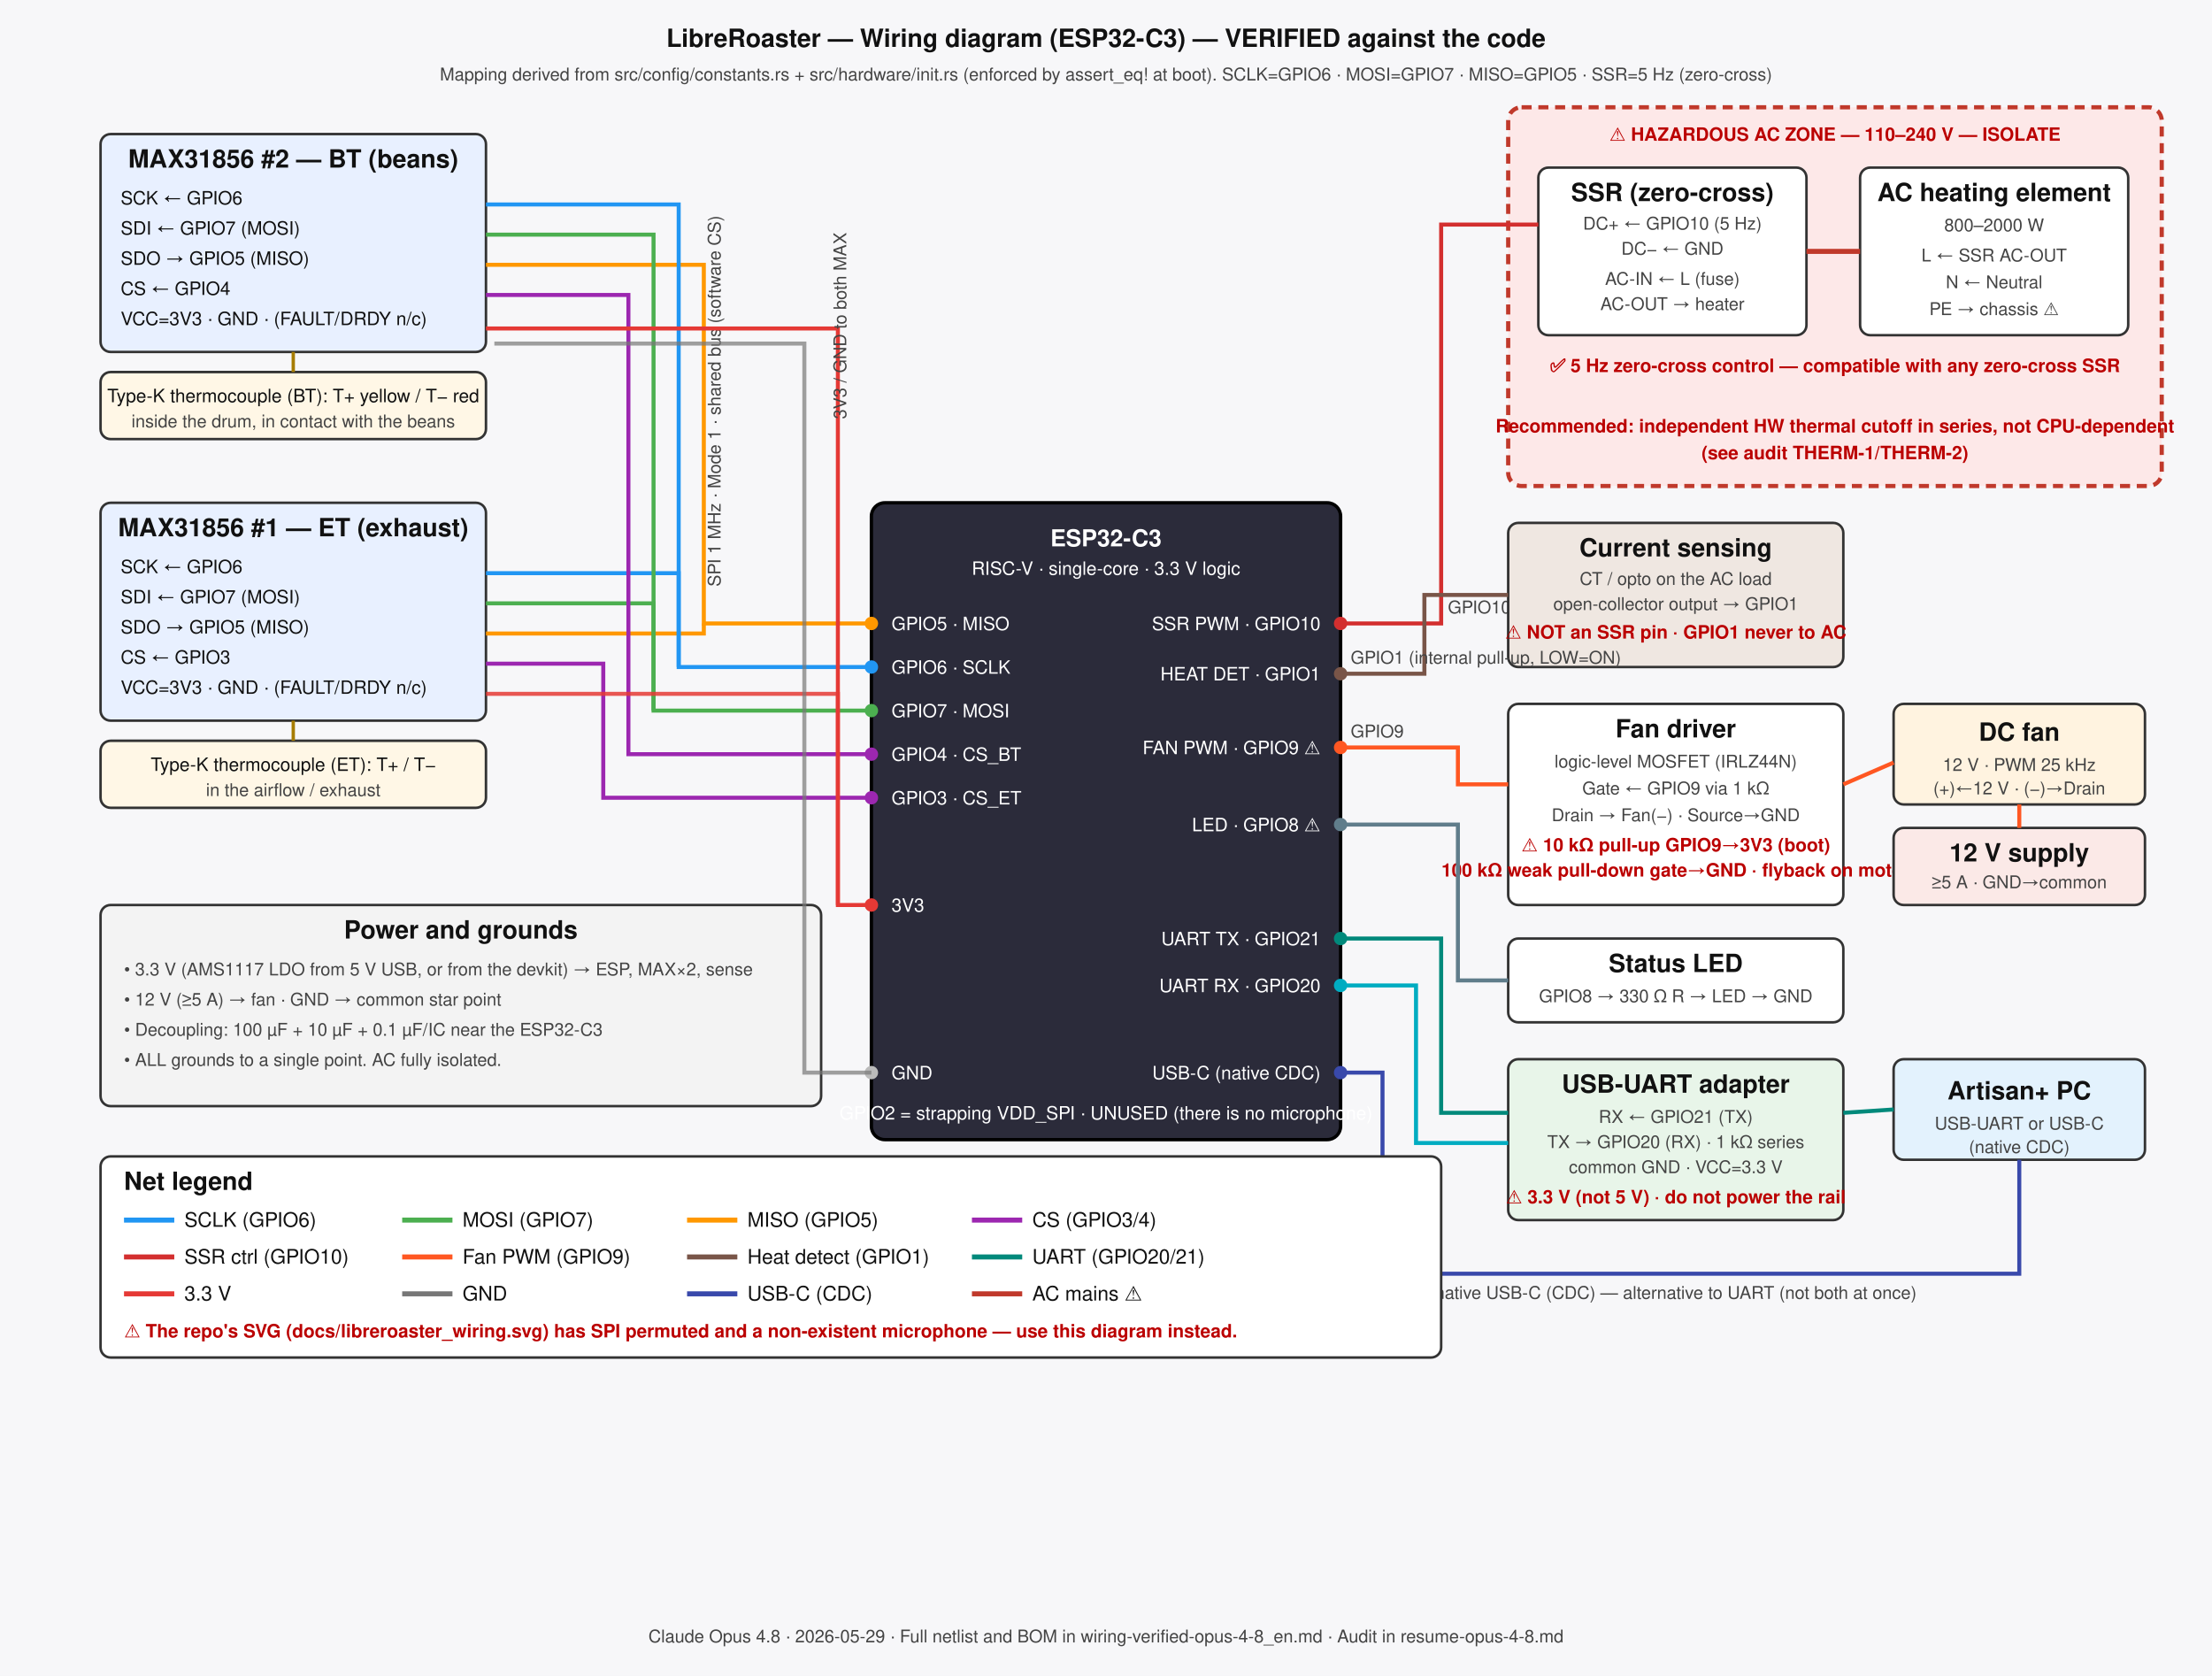
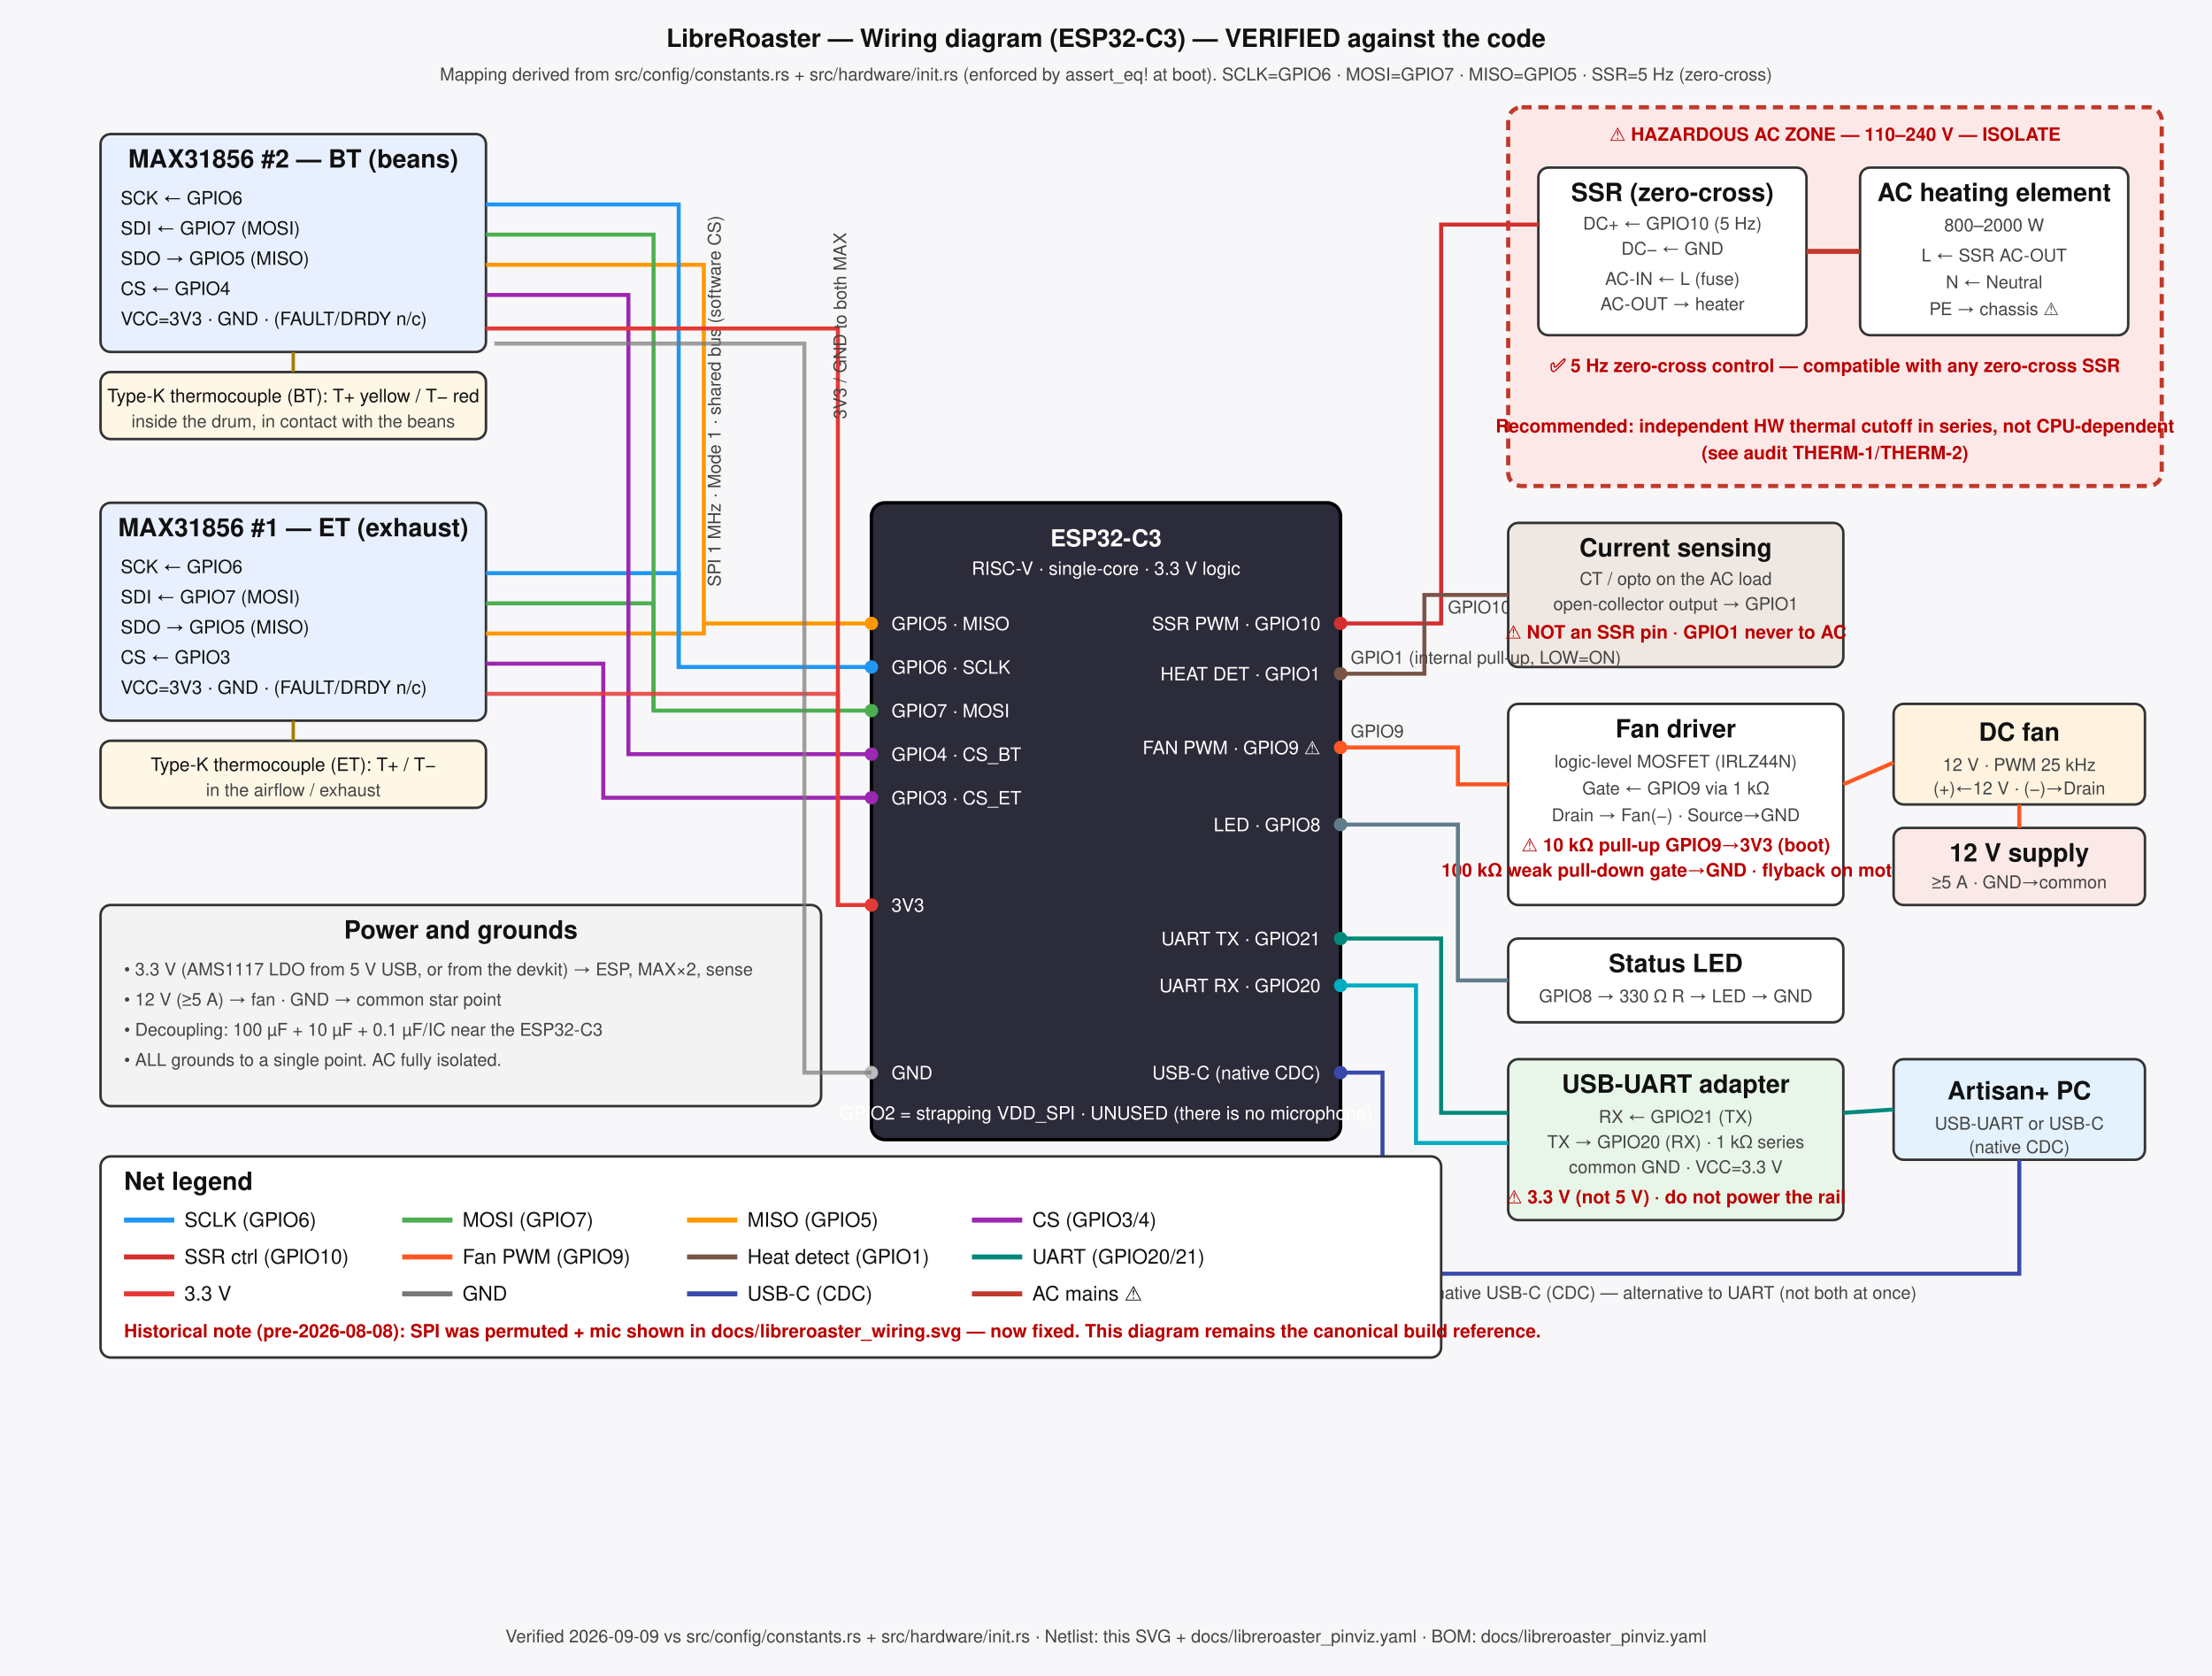
<svg xmlns="http://www.w3.org/2000/svg" width="1320" height="1000" viewBox="0 0 1320 1000" font-family="Helvetica,Arial,sans-serif">
  <defs>
    <marker id="arr" markerWidth="9" markerHeight="9" refX="7" refY="3" orient="auto">
      <path d="M0,0 L7,3 L0,6 Z" fill="#333" />
    </marker>
    <style>
      .box{stroke:#333;stroke-width:1.5;rx:6;}
      .chip{fill:#2b2b3a;stroke:#000;stroke-width:2;}
      .lbl{fill:#111;font-size:12px;}
      .lblw{fill:#fff;font-size:12px;}
      .pin{fill:#111;font-size:11px;}
      .pinw{fill:#fff;font-size:11px;}
      .title{fill:#111;font-size:15px;font-weight:bold;}
      .titlew{fill:#fff;font-size:14px;font-weight:bold;}
      .net{fill:#444;font-size:10.5px;}
      .warn{fill:#b00;font-size:11px;font-weight:bold;}
      .wire{stroke-width:2.4;fill:none;}
      .danger{fill:#fde8e8;stroke:#c0392b;stroke-width:2.5;stroke-dasharray:6 4;}
    </style>
  </defs>
  <rect x="0" y="0" width="1320" height="1000" fill="#f7f7f9" />
  <text x="660" y="28" text-anchor="middle" class="title" font-size="20">LibreRoaster — Wiring diagram (ESP32-C3) — VERIFIED against the code</text>
  <text x="660" y="48" text-anchor="middle" class="net" font-size="12">Mapping derived from src/config/constants.rs + src/hardware/init.rs (enforced by assert_eq! at boot). SCLK=GPIO6 · MOSI=GPIO7 · MISO=GPIO5 · SSR=5 Hz (zero-cross)</text>
  <rect x="520" y="300" width="280" height="380" rx="8" class="chip" />
  <text x="660" y="326" text-anchor="middle" class="titlew">ESP32-C3</text>
  <text x="660" y="343" text-anchor="middle" class="pinw" font-size="10">RISC-V · single-core · 3.3 V logic</text>
  <g>
    <circle cx="520" cy="372" r="4" fill="#FF9800" />
    <text x="532" y="376" class="pinw">GPIO5 · MISO</text>
    <circle cx="520" cy="398" r="4" fill="#2196F3" />
    <text x="532" y="402" class="pinw">GPIO6 · SCLK</text>
    <circle cx="520" cy="424" r="4" fill="#4CAF50" />
    <text x="532" y="428" class="pinw">GPIO7 · MOSI</text>
    <circle cx="520" cy="450" r="4" fill="#9C27B0" />
    <text x="532" y="454" class="pinw">GPIO4 · CS_BT</text>
    <circle cx="520" cy="476" r="4" fill="#9C27B0" />
    <text x="532" y="480" class="pinw">GPIO3 · CS_ET</text>
    <circle cx="520" cy="540" r="4" fill="#E53935" />
    <text x="532" y="544" class="pinw">3V3</text>
    <circle cx="520" cy="640" r="4" fill="#bbb" />
    <text x="532" y="644" class="pinw">GND</text>
  </g>
  <g text-anchor="end">
    <circle cx="800" cy="372" r="4" fill="#D32F2F" />
    <text x="788" y="376" class="pinw">SSR PWM · GPIO10</text>
    <circle cx="800" cy="402" r="4" fill="#795548" />
    <text x="788" y="406" class="pinw">HEAT DET · GPIO1</text>
    <circle cx="800" cy="446" r="4" fill="#FF5722" />
    <text x="788" y="450" class="pinw">FAN PWM · GPIO9 ⚠</text>
    <circle cx="800" cy="492" r="4" fill="#607D8B" />
-     <text x="788" y="496" class="pinw">LED · GPIO8 ⚠</text>
+     <text x="788" y="496" class="pinw">LED · GPIO8</text>
    <circle cx="800" cy="560" r="4" fill="#00897B" />
    <text x="788" y="564" class="pinw">UART TX · GPIO21</text>
    <circle cx="800" cy="588" r="4" fill="#00ACC1" />
    <text x="788" y="592" class="pinw">UART RX · GPIO20</text>
    <circle cx="800" cy="640" r="4" fill="#3949AB" />
    <text x="788" y="644" class="pinw">USB-C (native CDC)</text>
  </g>
  <text x="660" y="668" text-anchor="middle" class="pinw" font-size="9.5">GPIO2 = strapping VDD_SPI · UNUSED (there is no microphone)</text>
  <rect x="60" y="80" width="230" height="130" rx="6" fill="#e8f0ff" class="box" />
  <text x="175" y="100" text-anchor="middle" class="title" font-size="13">MAX31856 #2 — BT (beans)</text>
  <g text-anchor="start">
    <text x="72" y="122" class="pin">SCK ← GPIO6</text>
    <text x="72" y="140" class="pin">SDI ← GPIO7 (MOSI)</text>
    <text x="72" y="158" class="pin">SDO → GPIO5 (MISO)</text>
    <text x="72" y="176" class="pin">CS  ← GPIO4</text>
    <text x="72" y="194" class="pin">VCC=3V3 · GND · (FAULT/DRDY n/c)</text>
  </g>
  <rect x="60" y="222" width="230" height="40" rx="6" fill="#fff7e6" class="box" />
  <text x="175" y="240" text-anchor="middle" class="pin">Type-K thermocouple (BT): T+ yellow / T− red</text>
  <text x="175" y="255" text-anchor="middle" class="net">inside the drum, in contact with the beans</text>
  <line x1="175" y1="210" x2="175" y2="222" stroke="#a67c00" stroke-width="2" />
  <rect x="60" y="300" width="230" height="130" rx="6" fill="#e8f0ff" class="box" />
  <text x="175" y="320" text-anchor="middle" class="title" font-size="13">MAX31856 #1 — ET (exhaust)</text>
  <g text-anchor="start">
    <text x="72" y="342" class="pin">SCK ← GPIO6</text>
    <text x="72" y="360" class="pin">SDI ← GPIO7 (MOSI)</text>
    <text x="72" y="378" class="pin">SDO → GPIO5 (MISO)</text>
    <text x="72" y="396" class="pin">CS  ← GPIO3</text>
    <text x="72" y="414" class="pin">VCC=3V3 · GND · (FAULT/DRDY n/c)</text>
  </g>
  <rect x="60" y="442" width="230" height="40" rx="6" fill="#fff7e6" class="box" />
  <text x="175" y="460" text-anchor="middle" class="pin">Type-K thermocouple (ET): T+ / T−</text>
  <text x="175" y="475" text-anchor="middle" class="net">in the airflow / exhaust</text>
  <line x1="175" y1="430" x2="175" y2="442" stroke="#a67c00" stroke-width="2" />
  <polyline class="wire" stroke="#FF9800" points="520,372 420,372 420,158 290,158" />
  <polyline class="wire" stroke="#FF9800" points="420,372 420,378 290,378" />
  <polyline class="wire" stroke="#2196F3" points="520,398 405,398 405,122 290,122" />
  <polyline class="wire" stroke="#2196F3" points="405,398 405,342 290,342" />
  <polyline class="wire" stroke="#4CAF50" points="520,424 390,424 390,140 290,140" />
  <polyline class="wire" stroke="#4CAF50" points="390,424 390,360 290,360" />
  <polyline class="wire" stroke="#9C27B0" points="520,450 375,450 375,176 290,176" />
  <polyline class="wire" stroke="#9C27B0" points="520,476 360,476 360,396 290,396" />
  <text x="430" y="350" class="net" transform="rotate(-90 430 350)">SPI 1 MHz · Mode 1 · shared bus (software CS)</text>
  <rect x="900" y="64" width="390" height="226" rx="8" class="danger" />
  <text x="1095" y="84" text-anchor="middle" class="warn" font-size="13">⚠ HAZARDOUS AC ZONE — 110–240 V — ISOLATE</text>
  <rect x="918" y="100" width="160" height="100" rx="6" fill="#fff" class="box" />
  <text x="998" y="120" text-anchor="middle" class="title" font-size="12">SSR (zero-cross)</text>
  <text x="998" y="137" text-anchor="middle" class="net">DC+ ← GPIO10 (5 Hz)</text>
  <text x="998" y="152" text-anchor="middle" class="net">DC− ← GND</text>
  <text x="998" y="170" text-anchor="middle" class="net">AC-IN ← L (fuse)</text>
  <text x="998" y="185" text-anchor="middle" class="net">AC-OUT → heater</text>
  <rect x="1110" y="100" width="160" height="100" rx="6" fill="#fff" class="box" />
  <text x="1190" y="120" text-anchor="middle" class="title" font-size="12">AC heating element</text>
  <text x="1190" y="138" text-anchor="middle" class="net">800–2000 W</text>
  <text x="1190" y="156" text-anchor="middle" class="net">L ← SSR AC-OUT</text>
  <text x="1190" y="172" text-anchor="middle" class="net">N ← Neutral</text>
  <text x="1190" y="188" text-anchor="middle" class="net">PE → chassis ⚠</text>
  <text x="1095" y="222" text-anchor="middle" class="warn" font-size="10">✅ 5 Hz zero-cross control — compatible with any zero-cross SSR</text>
  <text x="1095" y="258" text-anchor="middle" class="warn" font-size="10">Recommended: independent HW thermal cutoff in series, not CPU-dependent</text>
  <text x="1095" y="274" text-anchor="middle" class="warn" font-size="10">(see audit THERM-1/THERM-2)</text>
  <polyline class="wire" stroke="#D32F2F" points="800,372 860,372 860,134 918,134" />
  <text x="864" y="366" class="net">GPIO10 → DC+</text>
  <line x1="1078" y1="150" x2="1110" y2="150" stroke="#c0392b" stroke-width="3" />
  <rect x="900" y="312" width="200" height="86" rx="6" fill="#efe7e1" class="box" />
  <text x="1000" y="332" text-anchor="middle" class="title" font-size="12">Current sensing</text>
  <text x="1000" y="349" text-anchor="middle" class="net">CT / opto on the AC load</text>
  <text x="1000" y="364" text-anchor="middle" class="net">open-collector output → GPIO1</text>
  <text x="1000" y="381" text-anchor="middle" class="warn" font-size="9.5">⚠ NOT an SSR pin · GPIO1 never to AC</text>
  <polyline class="wire" stroke="#795548" points="800,402 850,402 850,355 900,355" />
  <text x="806" y="396" class="net">GPIO1 (internal pull-up, LOW=ON)</text>
  <rect x="900" y="420" width="200" height="120" rx="6" fill="#fff" class="box" />
  <text x="1000" y="440" text-anchor="middle" class="title" font-size="12">Fan driver</text>
  <text x="1000" y="458" text-anchor="middle" class="net">logic-level MOSFET (IRLZ44N)</text>
  <text x="1000" y="474" text-anchor="middle" class="net">Gate ← GPIO9 via 1 kΩ</text>
  <text x="1000" y="490" text-anchor="middle" class="net">Drain → Fan(−) · Source→GND</text>
  <text x="1000" y="508" text-anchor="middle" class="warn" font-size="9.5">⚠ 10 kΩ pull-up GPIO9→3V3 (boot)</text>
  <text x="1000" y="523" text-anchor="middle" class="warn" font-size="9.5">100 kΩ weak pull-down gate→GND · flyback on motor</text>
  <rect x="1130" y="420" width="150" height="60" rx="6" fill="#fff3e0" class="box" />
  <text x="1205" y="442" text-anchor="middle" class="title" font-size="12">DC fan</text>
  <text x="1205" y="460" text-anchor="middle" class="net">12 V · PWM 25 kHz</text>
  <text x="1205" y="474" text-anchor="middle" class="net">(+)←12 V · (−)→Drain</text>
  <rect x="1130" y="494" width="150" height="46" rx="6" fill="#fbe9e7" class="box" />
  <text x="1205" y="514" text-anchor="middle" class="title" font-size="12">12 V supply</text>
  <text x="1205" y="530" text-anchor="middle" class="net">≥5 A · GND→common</text>
  <polyline class="wire" stroke="#FF5722" points="800,446 870,446 870,468 900,468" />
  <text x="806" y="440" class="net">GPIO9</text>
  <line x1="1100" y1="468" x2="1130" y2="455" stroke="#FF5722" stroke-width="2.4" />
  <line x1="1205" y1="480" x2="1205" y2="494" stroke="#FF5722" stroke-width="2.4" />
  <rect x="900" y="560" width="200" height="50" rx="6" fill="#fff" class="box" />
  <text x="1000" y="580" text-anchor="middle" class="title" font-size="12">Status LED</text>
  <text x="1000" y="598" text-anchor="middle" class="net">GPIO8 → 330 Ω R → LED → GND</text>
  <polyline class="wire" stroke="#607D8B" points="800,492 870,492 870,585 900,585" />
  <rect x="900" y="632" width="200" height="96" rx="6" fill="#e8f5e9" class="box" />
  <text x="1000" y="652" text-anchor="middle" class="title" font-size="12">USB-UART adapter</text>
  <text x="1000" y="670" text-anchor="middle" class="net">RX ← GPIO21 (TX)</text>
  <text x="1000" y="685" text-anchor="middle" class="net">TX → GPIO20 (RX) · 1 kΩ series</text>
  <text x="1000" y="700" text-anchor="middle" class="net">common GND · VCC=3.3 V</text>
  <text x="1000" y="718" text-anchor="middle" class="warn" font-size="9.5">⚠ 3.3 V (not 5 V) · do not power the rail</text>
  <polyline class="wire" stroke="#00897B" points="800,560 860,560 860,664 900,664" />
  <polyline class="wire" stroke="#00ACC1" points="800,588 845,588 845,682 900,682" />
  <rect x="1130" y="632" width="150" height="60" rx="6" fill="#e3f2fd" class="box" />
  <text x="1205" y="656" text-anchor="middle" class="title" font-size="12">Artisan+ PC</text>
  <text x="1205" y="674" text-anchor="middle" class="net">USB-UART  or  USB-C</text>
  <text x="1205" y="688" text-anchor="middle" class="net">(native CDC)</text>
  <line x1="1100" y1="664" x2="1130" y2="662" stroke="#00897B" stroke-width="2.4" />
  <polyline class="wire" stroke="#3949AB" points="800,640 825,640 825,760 1205,760 1205,692" />
  <text x="1000" y="775" text-anchor="middle" class="net">native USB-C (CDC) — alternative to UART (not both at once)</text>
  <rect x="60" y="540" width="430" height="120" rx="6" fill="#f3f3f3" class="box" />
  <text x="275" y="560" text-anchor="middle" class="title" font-size="13">Power and grounds</text>
  <text x="74" y="582" class="net">• 3.3 V (AMS1117 LDO from 5 V USB, or from the devkit) → ESP, MAX×2, sense</text>
  <text x="74" y="600" class="net">• 12 V (≥5 A) → fan · GND → common star point</text>
  <text x="74" y="618" class="net">• Decoupling: 100 µF + 10 µF + 0.1 µF/IC near the ESP32-C3</text>
  <text x="74" y="636" class="net">• ALL grounds to a single point. AC fully isolated.</text>
  <polyline class="wire" stroke="#E53935" points="520,540 500,540 500,196 290,196" />
  <polyline class="wire" stroke="#E53935" points="500,540 500,414 290,414" opacity="0.85" />
  <polyline class="wire" stroke="#777" points="520,640 480,640 480,205 295,205" opacity="0.7" />
  <text x="505" y="250" class="net" transform="rotate(-90 505 250)">3V3 / GND to both MAX</text>
  <rect x="60" y="690" width="800" height="120" rx="6" fill="#ffffff" class="box" />
  <text x="74" y="710" class="title" font-size="13">Net legend</text>
  <g font-size="11">
    <line x1="74" y1="728" x2="104" y2="728" stroke="#2196F3" stroke-width="3" />
    <text x="110" y="732" class="lbl">SCLK (GPIO6)</text>
    <line x1="240" y1="728" x2="270" y2="728" stroke="#4CAF50" stroke-width="3" />
    <text x="276" y="732" class="lbl">MOSI (GPIO7)</text>
    <line x1="410" y1="728" x2="440" y2="728" stroke="#FF9800" stroke-width="3" />
    <text x="446" y="732" class="lbl">MISO (GPIO5)</text>
    <line x1="580" y1="728" x2="610" y2="728" stroke="#9C27B0" stroke-width="3" />
    <text x="616" y="732" class="lbl">CS (GPIO3/4)</text>
    <line x1="74" y1="750" x2="104" y2="750" stroke="#D32F2F" stroke-width="3" />
    <text x="110" y="754" class="lbl">SSR ctrl (GPIO10)</text>
    <line x1="240" y1="750" x2="270" y2="750" stroke="#FF5722" stroke-width="3" />
    <text x="276" y="754" class="lbl">Fan PWM (GPIO9)</text>
    <line x1="410" y1="750" x2="440" y2="750" stroke="#795548" stroke-width="3" />
    <text x="446" y="754" class="lbl">Heat detect (GPIO1)</text>
    <line x1="580" y1="750" x2="610" y2="750" stroke="#00897B" stroke-width="3" />
    <text x="616" y="754" class="lbl">UART (GPIO20/21)</text>
    <line x1="74" y1="772" x2="104" y2="772" stroke="#E53935" stroke-width="3" />
    <text x="110" y="776" class="lbl">3.3 V</text>
    <line x1="240" y1="772" x2="270" y2="772" stroke="#777" stroke-width="3" />
    <text x="276" y="776" class="lbl">GND</text>
    <line x1="410" y1="772" x2="440" y2="772" stroke="#3949AB" stroke-width="3" />
    <text x="446" y="776" class="lbl">USB-C (CDC)</text>
    <line x1="580" y1="772" x2="610" y2="772" stroke="#c0392b" stroke-width="3" />
    <text x="616" y="776" class="lbl">AC mains ⚠</text>
  </g>
-   <text x="74" y="798" class="warn" font-size="10.5">⚠ The repo's SVG (docs/libreroaster_wiring.svg) has SPI permuted and a non-existent microphone — use this diagram instead.</text>
-   <text x="660" y="980" text-anchor="middle" class="net" font-size="10">Claude Opus 4.8 · 2026-05-29 · Full netlist and BOM in wiring-verified-opus-4-8_en.md · Audit in resume-opus-4-8.md</text>
+   <text x="74" y="798" class="warn" font-size="10.5">Historical note (pre-2026-08-08): SPI was permuted + mic shown in docs/libreroaster_wiring.svg — now fixed. This diagram remains the canonical build reference.</text>
+   <text x="660" y="980" text-anchor="middle" class="net" font-size="10">Verified 2026-09-09 vs src/config/constants.rs + src/hardware/init.rs · Netlist: this SVG + docs/libreroaster_pinviz.yaml · BOM: docs/libreroaster_pinviz.yaml</text>
</svg>
